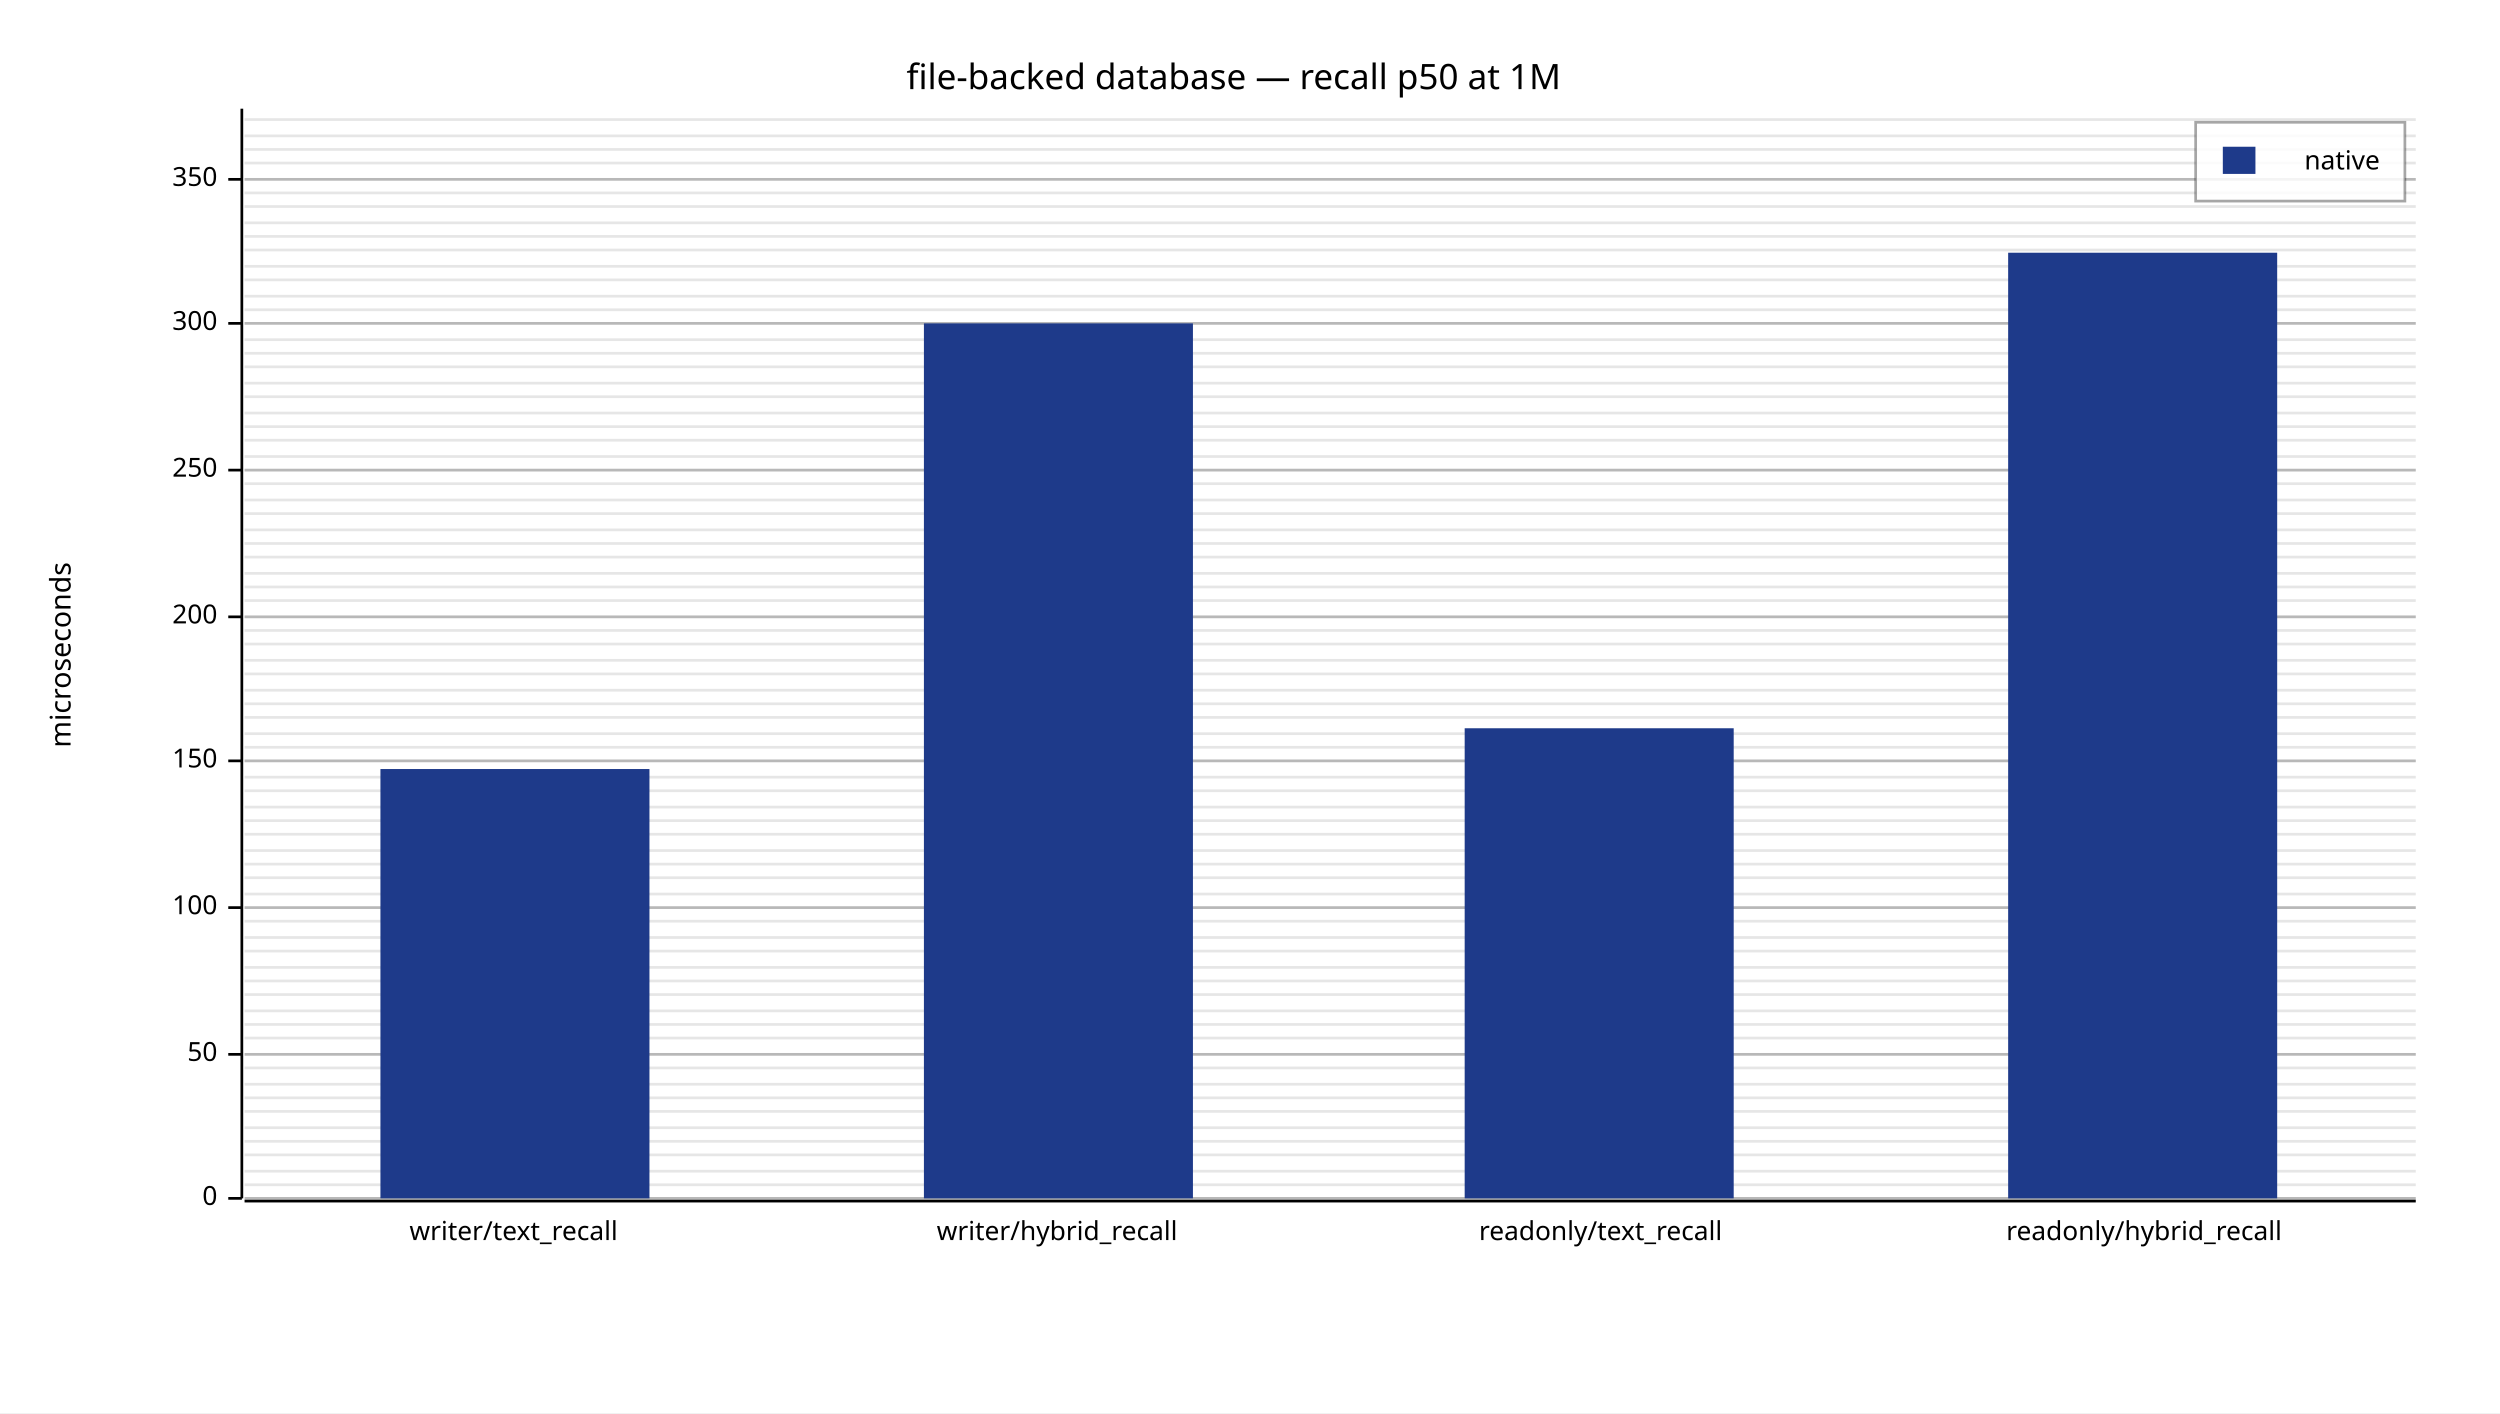
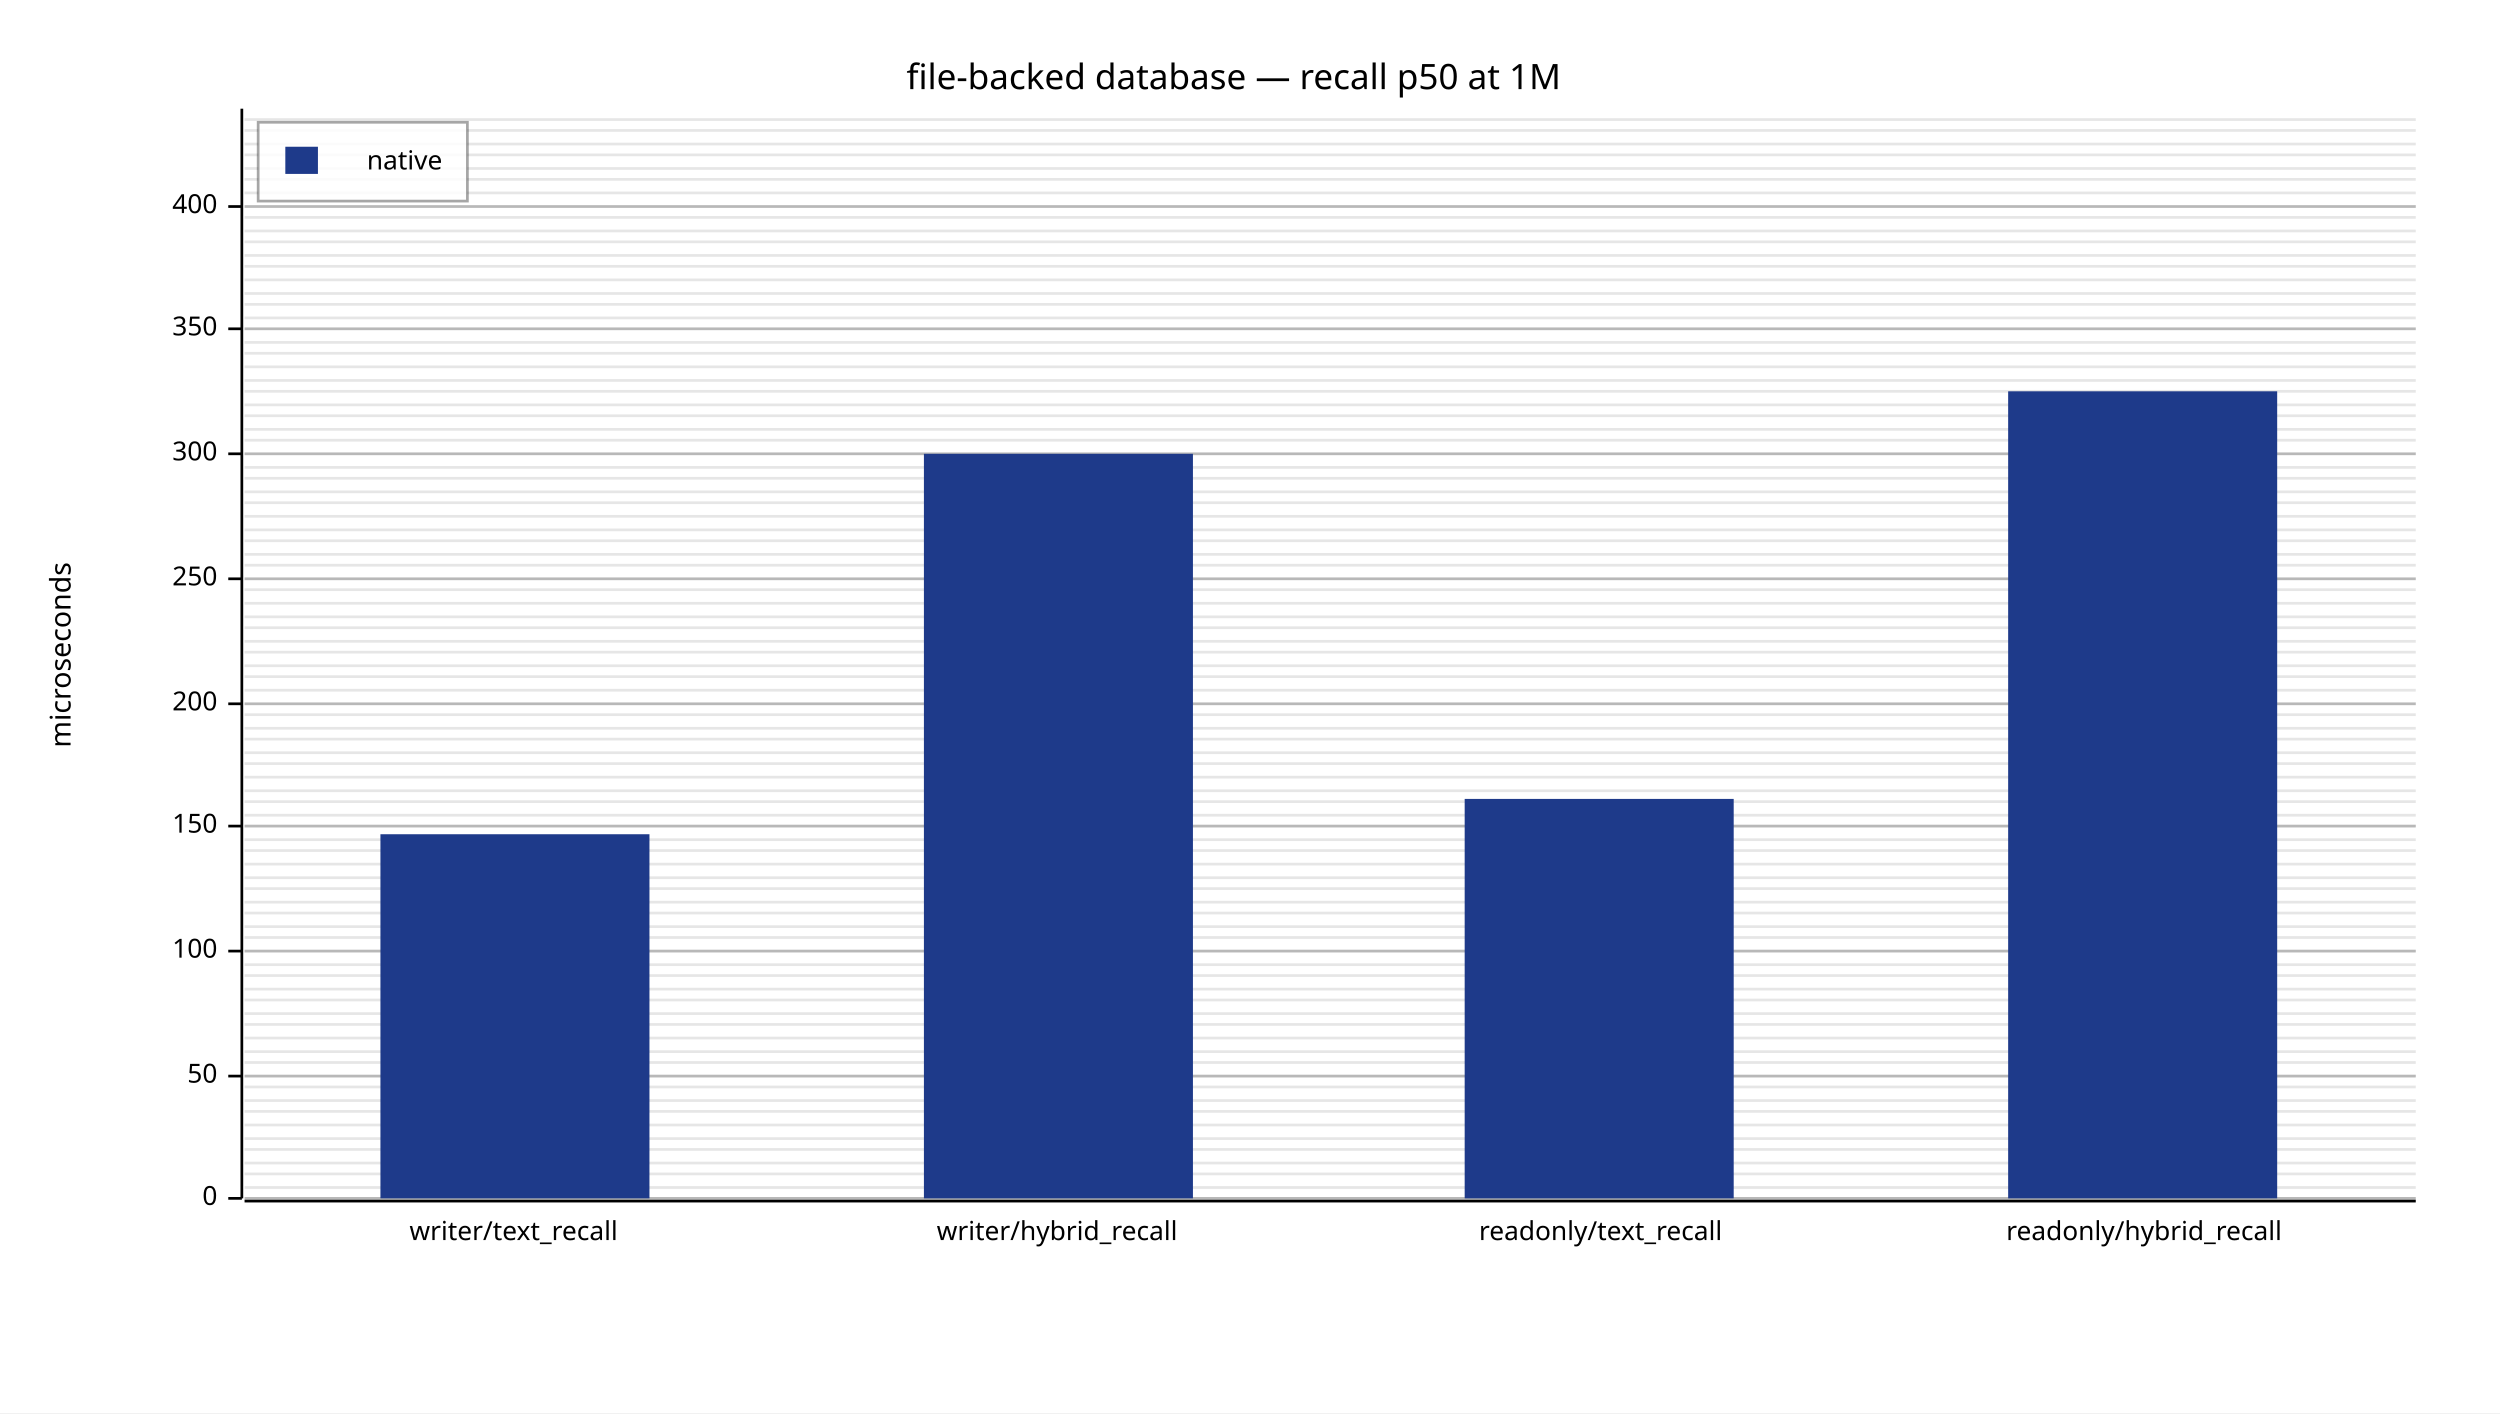
<svg xmlns="http://www.w3.org/2000/svg" width="920" height="520" viewBox="0 0 920 520">
  <rect x="0" y="0" width="920" height="520" opacity="1" fill="#FFFFFF" stroke="none" />
  <text x="454" y="23" dy="0.76em" text-anchor="middle" font-family="sans-serif" font-size="12.903" opacity="1" fill="#000000">
file-backed database — recall p50 at 1M
</text>
  <line opacity="0.1" stroke="#000000" stroke-width="1" x1="90" y1="441" x2="889" y2="441" />
-   <line opacity="0.1" stroke="#000000" stroke-width="1" x1="90" y1="436" x2="889" y2="436" />
-   <line opacity="0.1" stroke="#000000" stroke-width="1" x1="90" y1="431" x2="889" y2="431" />
-   <line opacity="0.1" stroke="#000000" stroke-width="1" x1="90" y1="425" x2="889" y2="425" />
-   <line opacity="0.1" stroke="#000000" stroke-width="1" x1="90" y1="420" x2="889" y2="420" />
-   <line opacity="0.1" stroke="#000000" stroke-width="1" x1="90" y1="415" x2="889" y2="415" />
+   <line opacity="0.1" stroke="#000000" stroke-width="1" x1="90" y1="437" x2="889" y2="437" />
+   <line opacity="0.1" stroke="#000000" stroke-width="1" x1="90" y1="432" x2="889" y2="432" />
+   <line opacity="0.1" stroke="#000000" stroke-width="1" x1="90" y1="428" x2="889" y2="428" />
+   <line opacity="0.1" stroke="#000000" stroke-width="1" x1="90" y1="423" x2="889" y2="423" />
+   <line opacity="0.1" stroke="#000000" stroke-width="1" x1="90" y1="419" x2="889" y2="419" />
+   <line opacity="0.1" stroke="#000000" stroke-width="1" x1="90" y1="414" x2="889" y2="414" />
  <line opacity="0.1" stroke="#000000" stroke-width="1" x1="90" y1="409" x2="889" y2="409" />
-   <line opacity="0.1" stroke="#000000" stroke-width="1" x1="90" y1="404" x2="889" y2="404" />
-   <line opacity="0.1" stroke="#000000" stroke-width="1" x1="90" y1="399" x2="889" y2="399" />
-   <line opacity="0.1" stroke="#000000" stroke-width="1" x1="90" y1="393" x2="889" y2="393" />
-   <line opacity="0.1" stroke="#000000" stroke-width="1" x1="90" y1="388" x2="889" y2="388" />
+   <line opacity="0.1" stroke="#000000" stroke-width="1" x1="90" y1="405" x2="889" y2="405" />
+   <line opacity="0.1" stroke="#000000" stroke-width="1" x1="90" y1="400" x2="889" y2="400" />
+   <line opacity="0.1" stroke="#000000" stroke-width="1" x1="90" y1="396" x2="889" y2="396" />
+   <line opacity="0.1" stroke="#000000" stroke-width="1" x1="90" y1="391" x2="889" y2="391" />
+   <line opacity="0.1" stroke="#000000" stroke-width="1" x1="90" y1="387" x2="889" y2="387" />
  <line opacity="0.1" stroke="#000000" stroke-width="1" x1="90" y1="382" x2="889" y2="382" />
  <line opacity="0.1" stroke="#000000" stroke-width="1" x1="90" y1="377" x2="889" y2="377" />
-   <line opacity="0.1" stroke="#000000" stroke-width="1" x1="90" y1="372" x2="889" y2="372" />
-   <line opacity="0.1" stroke="#000000" stroke-width="1" x1="90" y1="366" x2="889" y2="366" />
-   <line opacity="0.1" stroke="#000000" stroke-width="1" x1="90" y1="361" x2="889" y2="361" />
-   <line opacity="0.1" stroke="#000000" stroke-width="1" x1="90" y1="356" x2="889" y2="356" />
+   <line opacity="0.1" stroke="#000000" stroke-width="1" x1="90" y1="373" x2="889" y2="373" />
+   <line opacity="0.1" stroke="#000000" stroke-width="1" x1="90" y1="368" x2="889" y2="368" />
+   <line opacity="0.1" stroke="#000000" stroke-width="1" x1="90" y1="364" x2="889" y2="364" />
+   <line opacity="0.1" stroke="#000000" stroke-width="1" x1="90" y1="359" x2="889" y2="359" />
+   <line opacity="0.1" stroke="#000000" stroke-width="1" x1="90" y1="355" x2="889" y2="355" />
  <line opacity="0.1" stroke="#000000" stroke-width="1" x1="90" y1="350" x2="889" y2="350" />
  <line opacity="0.1" stroke="#000000" stroke-width="1" x1="90" y1="345" x2="889" y2="345" />
-   <line opacity="0.1" stroke="#000000" stroke-width="1" x1="90" y1="339" x2="889" y2="339" />
-   <line opacity="0.1" stroke="#000000" stroke-width="1" x1="90" y1="334" x2="889" y2="334" />
-   <line opacity="0.1" stroke="#000000" stroke-width="1" x1="90" y1="329" x2="889" y2="329" />
+   <line opacity="0.1" stroke="#000000" stroke-width="1" x1="90" y1="341" x2="889" y2="341" />
+   <line opacity="0.1" stroke="#000000" stroke-width="1" x1="90" y1="336" x2="889" y2="336" />
+   <line opacity="0.1" stroke="#000000" stroke-width="1" x1="90" y1="332" x2="889" y2="332" />
+   <line opacity="0.1" stroke="#000000" stroke-width="1" x1="90" y1="327" x2="889" y2="327" />
  <line opacity="0.1" stroke="#000000" stroke-width="1" x1="90" y1="323" x2="889" y2="323" />
  <line opacity="0.1" stroke="#000000" stroke-width="1" x1="90" y1="318" x2="889" y2="318" />
  <line opacity="0.1" stroke="#000000" stroke-width="1" x1="90" y1="313" x2="889" y2="313" />
-   <line opacity="0.1" stroke="#000000" stroke-width="1" x1="90" y1="307" x2="889" y2="307" />
-   <line opacity="0.1" stroke="#000000" stroke-width="1" x1="90" y1="302" x2="889" y2="302" />
-   <line opacity="0.1" stroke="#000000" stroke-width="1" x1="90" y1="297" x2="889" y2="297" />
+   <line opacity="0.1" stroke="#000000" stroke-width="1" x1="90" y1="309" x2="889" y2="309" />
+   <line opacity="0.1" stroke="#000000" stroke-width="1" x1="90" y1="304" x2="889" y2="304" />
+   <line opacity="0.1" stroke="#000000" stroke-width="1" x1="90" y1="300" x2="889" y2="300" />
+   <line opacity="0.1" stroke="#000000" stroke-width="1" x1="90" y1="295" x2="889" y2="295" />
  <line opacity="0.1" stroke="#000000" stroke-width="1" x1="90" y1="291" x2="889" y2="291" />
  <line opacity="0.1" stroke="#000000" stroke-width="1" x1="90" y1="286" x2="889" y2="286" />
-   <line opacity="0.1" stroke="#000000" stroke-width="1" x1="90" y1="280" x2="889" y2="280" />
-   <line opacity="0.1" stroke="#000000" stroke-width="1" x1="90" y1="275" x2="889" y2="275" />
-   <line opacity="0.1" stroke="#000000" stroke-width="1" x1="90" y1="270" x2="889" y2="270" />
-   <line opacity="0.1" stroke="#000000" stroke-width="1" x1="90" y1="264" x2="889" y2="264" />
+   <line opacity="0.1" stroke="#000000" stroke-width="1" x1="90" y1="281" x2="889" y2="281" />
+   <line opacity="0.1" stroke="#000000" stroke-width="1" x1="90" y1="277" x2="889" y2="277" />
+   <line opacity="0.1" stroke="#000000" stroke-width="1" x1="90" y1="272" x2="889" y2="272" />
+   <line opacity="0.1" stroke="#000000" stroke-width="1" x1="90" y1="268" x2="889" y2="268" />
+   <line opacity="0.1" stroke="#000000" stroke-width="1" x1="90" y1="263" x2="889" y2="263" />
  <line opacity="0.1" stroke="#000000" stroke-width="1" x1="90" y1="259" x2="889" y2="259" />
  <line opacity="0.1" stroke="#000000" stroke-width="1" x1="90" y1="254" x2="889" y2="254" />
-   <line opacity="0.1" stroke="#000000" stroke-width="1" x1="90" y1="248" x2="889" y2="248" />
-   <line opacity="0.1" stroke="#000000" stroke-width="1" x1="90" y1="243" x2="889" y2="243" />
-   <line opacity="0.1" stroke="#000000" stroke-width="1" x1="90" y1="237" x2="889" y2="237" />
-   <line opacity="0.1" stroke="#000000" stroke-width="1" x1="90" y1="232" x2="889" y2="232" />
+   <line opacity="0.1" stroke="#000000" stroke-width="1" x1="90" y1="249" x2="889" y2="249" />
+   <line opacity="0.1" stroke="#000000" stroke-width="1" x1="90" y1="245" x2="889" y2="245" />
+   <line opacity="0.1" stroke="#000000" stroke-width="1" x1="90" y1="240" x2="889" y2="240" />
+   <line opacity="0.1" stroke="#000000" stroke-width="1" x1="90" y1="236" x2="889" y2="236" />
+   <line opacity="0.1" stroke="#000000" stroke-width="1" x1="90" y1="231" x2="889" y2="231" />
  <line opacity="0.1" stroke="#000000" stroke-width="1" x1="90" y1="227" x2="889" y2="227" />
-   <line opacity="0.1" stroke="#000000" stroke-width="1" x1="90" y1="221" x2="889" y2="221" />
-   <line opacity="0.1" stroke="#000000" stroke-width="1" x1="90" y1="216" x2="889" y2="216" />
-   <line opacity="0.1" stroke="#000000" stroke-width="1" x1="90" y1="211" x2="889" y2="211" />
-   <line opacity="0.1" stroke="#000000" stroke-width="1" x1="90" y1="205" x2="889" y2="205" />
-   <line opacity="0.1" stroke="#000000" stroke-width="1" x1="90" y1="200" x2="889" y2="200" />
+   <line opacity="0.1" stroke="#000000" stroke-width="1" x1="90" y1="222" x2="889" y2="222" />
+   <line opacity="0.1" stroke="#000000" stroke-width="1" x1="90" y1="217" x2="889" y2="217" />
+   <line opacity="0.1" stroke="#000000" stroke-width="1" x1="90" y1="213" x2="889" y2="213" />
+   <line opacity="0.1" stroke="#000000" stroke-width="1" x1="90" y1="208" x2="889" y2="208" />
+   <line opacity="0.1" stroke="#000000" stroke-width="1" x1="90" y1="204" x2="889" y2="204" />
+   <line opacity="0.1" stroke="#000000" stroke-width="1" x1="90" y1="199" x2="889" y2="199" />
  <line opacity="0.1" stroke="#000000" stroke-width="1" x1="90" y1="195" x2="889" y2="195" />
-   <line opacity="0.1" stroke="#000000" stroke-width="1" x1="90" y1="189" x2="889" y2="189" />
-   <line opacity="0.1" stroke="#000000" stroke-width="1" x1="90" y1="184" x2="889" y2="184" />
-   <line opacity="0.1" stroke="#000000" stroke-width="1" x1="90" y1="178" x2="889" y2="178" />
-   <line opacity="0.1" stroke="#000000" stroke-width="1" x1="90" y1="173" x2="889" y2="173" />
-   <line opacity="0.1" stroke="#000000" stroke-width="1" x1="90" y1="168" x2="889" y2="168" />
+   <line opacity="0.1" stroke="#000000" stroke-width="1" x1="90" y1="190" x2="889" y2="190" />
+   <line opacity="0.1" stroke="#000000" stroke-width="1" x1="90" y1="185" x2="889" y2="185" />
+   <line opacity="0.1" stroke="#000000" stroke-width="1" x1="90" y1="181" x2="889" y2="181" />
+   <line opacity="0.1" stroke="#000000" stroke-width="1" x1="90" y1="176" x2="889" y2="176" />
+   <line opacity="0.1" stroke="#000000" stroke-width="1" x1="90" y1="172" x2="889" y2="172" />
+   <line opacity="0.1" stroke="#000000" stroke-width="1" x1="90" y1="167" x2="889" y2="167" />
  <line opacity="0.1" stroke="#000000" stroke-width="1" x1="90" y1="162" x2="889" y2="162" />
-   <line opacity="0.1" stroke="#000000" stroke-width="1" x1="90" y1="157" x2="889" y2="157" />
-   <line opacity="0.1" stroke="#000000" stroke-width="1" x1="90" y1="152" x2="889" y2="152" />
-   <line opacity="0.1" stroke="#000000" stroke-width="1" x1="90" y1="146" x2="889" y2="146" />
-   <line opacity="0.1" stroke="#000000" stroke-width="1" x1="90" y1="141" x2="889" y2="141" />
+   <line opacity="0.1" stroke="#000000" stroke-width="1" x1="90" y1="158" x2="889" y2="158" />
+   <line opacity="0.1" stroke="#000000" stroke-width="1" x1="90" y1="153" x2="889" y2="153" />
+   <line opacity="0.1" stroke="#000000" stroke-width="1" x1="90" y1="149" x2="889" y2="149" />
+   <line opacity="0.1" stroke="#000000" stroke-width="1" x1="90" y1="144" x2="889" y2="144" />
+   <line opacity="0.1" stroke="#000000" stroke-width="1" x1="90" y1="140" x2="889" y2="140" />
  <line opacity="0.1" stroke="#000000" stroke-width="1" x1="90" y1="135" x2="889" y2="135" />
  <line opacity="0.1" stroke="#000000" stroke-width="1" x1="90" y1="130" x2="889" y2="130" />
-   <line opacity="0.1" stroke="#000000" stroke-width="1" x1="90" y1="125" x2="889" y2="125" />
-   <line opacity="0.1" stroke="#000000" stroke-width="1" x1="90" y1="119" x2="889" y2="119" />
-   <line opacity="0.1" stroke="#000000" stroke-width="1" x1="90" y1="114" x2="889" y2="114" />
-   <line opacity="0.1" stroke="#000000" stroke-width="1" x1="90" y1="109" x2="889" y2="109" />
+   <line opacity="0.1" stroke="#000000" stroke-width="1" x1="90" y1="126" x2="889" y2="126" />
+   <line opacity="0.1" stroke="#000000" stroke-width="1" x1="90" y1="121" x2="889" y2="121" />
+   <line opacity="0.1" stroke="#000000" stroke-width="1" x1="90" y1="117" x2="889" y2="117" />
+   <line opacity="0.1" stroke="#000000" stroke-width="1" x1="90" y1="112" x2="889" y2="112" />
+   <line opacity="0.1" stroke="#000000" stroke-width="1" x1="90" y1="108" x2="889" y2="108" />
  <line opacity="0.1" stroke="#000000" stroke-width="1" x1="90" y1="103" x2="889" y2="103" />
  <line opacity="0.1" stroke="#000000" stroke-width="1" x1="90" y1="98" x2="889" y2="98" />
-   <line opacity="0.1" stroke="#000000" stroke-width="1" x1="90" y1="92" x2="889" y2="92" />
-   <line opacity="0.1" stroke="#000000" stroke-width="1" x1="90" y1="87" x2="889" y2="87" />
-   <line opacity="0.1" stroke="#000000" stroke-width="1" x1="90" y1="82" x2="889" y2="82" />
+   <line opacity="0.1" stroke="#000000" stroke-width="1" x1="90" y1="94" x2="889" y2="94" />
+   <line opacity="0.1" stroke="#000000" stroke-width="1" x1="90" y1="89" x2="889" y2="89" />
+   <line opacity="0.1" stroke="#000000" stroke-width="1" x1="90" y1="85" x2="889" y2="85" />
+   <line opacity="0.1" stroke="#000000" stroke-width="1" x1="90" y1="80" x2="889" y2="80" />
  <line opacity="0.1" stroke="#000000" stroke-width="1" x1="90" y1="76" x2="889" y2="76" />
  <line opacity="0.1" stroke="#000000" stroke-width="1" x1="90" y1="71" x2="889" y2="71" />
  <line opacity="0.1" stroke="#000000" stroke-width="1" x1="90" y1="66" x2="889" y2="66" />
-   <line opacity="0.1" stroke="#000000" stroke-width="1" x1="90" y1="60" x2="889" y2="60" />
-   <line opacity="0.1" stroke="#000000" stroke-width="1" x1="90" y1="55" x2="889" y2="55" />
-   <line opacity="0.1" stroke="#000000" stroke-width="1" x1="90" y1="50" x2="889" y2="50" />
+   <line opacity="0.1" stroke="#000000" stroke-width="1" x1="90" y1="62" x2="889" y2="62" />
+   <line opacity="0.1" stroke="#000000" stroke-width="1" x1="90" y1="57" x2="889" y2="57" />
+   <line opacity="0.1" stroke="#000000" stroke-width="1" x1="90" y1="53" x2="889" y2="53" />
+   <line opacity="0.1" stroke="#000000" stroke-width="1" x1="90" y1="48" x2="889" y2="48" />
  <line opacity="0.1" stroke="#000000" stroke-width="1" x1="90" y1="44" x2="889" y2="44" />
  <text x="18" y="241" dy="0.76em" text-anchor="middle" font-family="sans-serif" font-size="10.484" opacity="1" fill="#000000" transform="rotate(270, 18, 241)">
microseconds
</text>
  <line opacity="0.2" stroke="#000000" stroke-width="1" x1="90" y1="441" x2="889" y2="441" />
-   <line opacity="0.2" stroke="#000000" stroke-width="1" x1="90" y1="388" x2="889" y2="388" />
-   <line opacity="0.2" stroke="#000000" stroke-width="1" x1="90" y1="334" x2="889" y2="334" />
-   <line opacity="0.2" stroke="#000000" stroke-width="1" x1="90" y1="280" x2="889" y2="280" />
-   <line opacity="0.2" stroke="#000000" stroke-width="1" x1="90" y1="227" x2="889" y2="227" />
-   <line opacity="0.2" stroke="#000000" stroke-width="1" x1="90" y1="173" x2="889" y2="173" />
-   <line opacity="0.2" stroke="#000000" stroke-width="1" x1="90" y1="119" x2="889" y2="119" />
-   <line opacity="0.2" stroke="#000000" stroke-width="1" x1="90" y1="66" x2="889" y2="66" />
+   <line opacity="0.2" stroke="#000000" stroke-width="1" x1="90" y1="396" x2="889" y2="396" />
+   <line opacity="0.2" stroke="#000000" stroke-width="1" x1="90" y1="350" x2="889" y2="350" />
+   <line opacity="0.2" stroke="#000000" stroke-width="1" x1="90" y1="304" x2="889" y2="304" />
+   <line opacity="0.2" stroke="#000000" stroke-width="1" x1="90" y1="259" x2="889" y2="259" />
+   <line opacity="0.2" stroke="#000000" stroke-width="1" x1="90" y1="213" x2="889" y2="213" />
+   <line opacity="0.2" stroke="#000000" stroke-width="1" x1="90" y1="167" x2="889" y2="167" />
+   <line opacity="0.2" stroke="#000000" stroke-width="1" x1="90" y1="121" x2="889" y2="121" />
+   <line opacity="0.2" stroke="#000000" stroke-width="1" x1="90" y1="76" x2="889" y2="76" />
  <polyline fill="none" opacity="1" stroke="#000000" stroke-width="1" points="89,40 89,441 " />
  <text x="80" y="441" dy="0.5ex" text-anchor="end" font-family="sans-serif" font-size="9.677" opacity="1" fill="#000000">
0
</text>
  <polyline fill="none" opacity="1" stroke="#000000" stroke-width="1" points="84,441 89,441 " />
-   <text x="80" y="388" dy="0.5ex" text-anchor="end" font-family="sans-serif" font-size="9.677" opacity="1" fill="#000000">
+   <text x="80" y="396" dy="0.5ex" text-anchor="end" font-family="sans-serif" font-size="9.677" opacity="1" fill="#000000">
50
</text>
-   <polyline fill="none" opacity="1" stroke="#000000" stroke-width="1" points="84,388 89,388 " />
-   <text x="80" y="334" dy="0.5ex" text-anchor="end" font-family="sans-serif" font-size="9.677" opacity="1" fill="#000000">
+   <polyline fill="none" opacity="1" stroke="#000000" stroke-width="1" points="84,396 89,396 " />
+   <text x="80" y="350" dy="0.5ex" text-anchor="end" font-family="sans-serif" font-size="9.677" opacity="1" fill="#000000">
100
</text>
-   <polyline fill="none" opacity="1" stroke="#000000" stroke-width="1" points="84,334 89,334 " />
-   <text x="80" y="280" dy="0.5ex" text-anchor="end" font-family="sans-serif" font-size="9.677" opacity="1" fill="#000000">
+   <polyline fill="none" opacity="1" stroke="#000000" stroke-width="1" points="84,350 89,350 " />
+   <text x="80" y="304" dy="0.5ex" text-anchor="end" font-family="sans-serif" font-size="9.677" opacity="1" fill="#000000">
150
</text>
-   <polyline fill="none" opacity="1" stroke="#000000" stroke-width="1" points="84,280 89,280 " />
-   <text x="80" y="227" dy="0.5ex" text-anchor="end" font-family="sans-serif" font-size="9.677" opacity="1" fill="#000000">
+   <polyline fill="none" opacity="1" stroke="#000000" stroke-width="1" points="84,304 89,304 " />
+   <text x="80" y="259" dy="0.5ex" text-anchor="end" font-family="sans-serif" font-size="9.677" opacity="1" fill="#000000">
200
</text>
-   <polyline fill="none" opacity="1" stroke="#000000" stroke-width="1" points="84,227 89,227 " />
-   <text x="80" y="173" dy="0.5ex" text-anchor="end" font-family="sans-serif" font-size="9.677" opacity="1" fill="#000000">
+   <polyline fill="none" opacity="1" stroke="#000000" stroke-width="1" points="84,259 89,259 " />
+   <text x="80" y="213" dy="0.5ex" text-anchor="end" font-family="sans-serif" font-size="9.677" opacity="1" fill="#000000">
250
</text>
-   <polyline fill="none" opacity="1" stroke="#000000" stroke-width="1" points="84,173 89,173 " />
-   <text x="80" y="119" dy="0.5ex" text-anchor="end" font-family="sans-serif" font-size="9.677" opacity="1" fill="#000000">
+   <polyline fill="none" opacity="1" stroke="#000000" stroke-width="1" points="84,213 89,213 " />
+   <text x="80" y="167" dy="0.5ex" text-anchor="end" font-family="sans-serif" font-size="9.677" opacity="1" fill="#000000">
300
</text>
-   <polyline fill="none" opacity="1" stroke="#000000" stroke-width="1" points="84,119 89,119 " />
-   <text x="80" y="66" dy="0.5ex" text-anchor="end" font-family="sans-serif" font-size="9.677" opacity="1" fill="#000000">
+   <polyline fill="none" opacity="1" stroke="#000000" stroke-width="1" points="84,167 89,167 " />
+   <text x="80" y="121" dy="0.5ex" text-anchor="end" font-family="sans-serif" font-size="9.677" opacity="1" fill="#000000">
350
</text>
-   <polyline fill="none" opacity="1" stroke="#000000" stroke-width="1" points="84,66 89,66 " />
+   <polyline fill="none" opacity="1" stroke="#000000" stroke-width="1" points="84,121 89,121 " />
+   <text x="80" y="76" dy="0.5ex" text-anchor="end" font-family="sans-serif" font-size="9.677" opacity="1" fill="#000000">
+ 400
+ </text>
+   <polyline fill="none" opacity="1" stroke="#000000" stroke-width="1" points="84,76 89,76 " />
  <polyline fill="none" opacity="1" stroke="#000000" stroke-width="1" points="90,442 889,442 " />
-   <rect x="140" y="283" width="99" height="158" opacity="1" fill="#1E3A8A" stroke="none" />
-   <rect x="340" y="119" width="99" height="322" opacity="1" fill="#1E3A8A" stroke="none" />
-   <rect x="539" y="268" width="99" height="173" opacity="1" fill="#1E3A8A" stroke="none" />
-   <rect x="739" y="93" width="99" height="348" opacity="1" fill="#1E3A8A" stroke="none" />
-   <rect x="808" y="45" width="77" height="29" opacity="0.85" fill="#FFFFFF" stroke="none" />
-   <rect x="808" y="45" width="77" height="29" opacity="0.35" fill="none" stroke="#000000" />
-   <text x="848" y="55" dy="0.76em" text-anchor="start" font-family="sans-serif" font-size="9.677" opacity="1" fill="#000000">
+   <rect x="140" y="307" width="99" height="134" opacity="1" fill="#1E3A8A" stroke="none" />
+   <rect x="340" y="167" width="99" height="274" opacity="1" fill="#1E3A8A" stroke="none" />
+   <rect x="539" y="294" width="99" height="147" opacity="1" fill="#1E3A8A" stroke="none" />
+   <rect x="739" y="144" width="99" height="297" opacity="1" fill="#1E3A8A" stroke="none" />
+   <rect x="95" y="45" width="77" height="29" opacity="0.85" fill="#FFFFFF" stroke="none" />
+   <rect x="95" y="45" width="77" height="29" opacity="0.35" fill="none" stroke="#000000" />
+   <text x="135" y="55" dy="0.76em" text-anchor="start" font-family="sans-serif" font-size="9.677" opacity="1" fill="#000000">
native
</text>
-   <rect x="818" y="54" width="12" height="10" opacity="1" fill="#1E3A8A" stroke="none" />
+   <rect x="105" y="54" width="12" height="10" opacity="1" fill="#1E3A8A" stroke="none" />
  <text x="189" y="449" dy="0.76em" text-anchor="middle" font-family="sans-serif" font-size="9.677" opacity="1" fill="#000000">
writer/text_recall
</text>
  <text x="389" y="449" dy="0.76em" text-anchor="middle" font-family="sans-serif" font-size="9.677" opacity="1" fill="#000000">
writer/hybrid_recall
</text>
  <text x="589" y="449" dy="0.76em" text-anchor="middle" font-family="sans-serif" font-size="9.677" opacity="1" fill="#000000">
readonly/text_recall
</text>
  <text x="789" y="449" dy="0.76em" text-anchor="middle" font-family="sans-serif" font-size="9.677" opacity="1" fill="#000000">
readonly/hybrid_recall
</text>
</svg>
